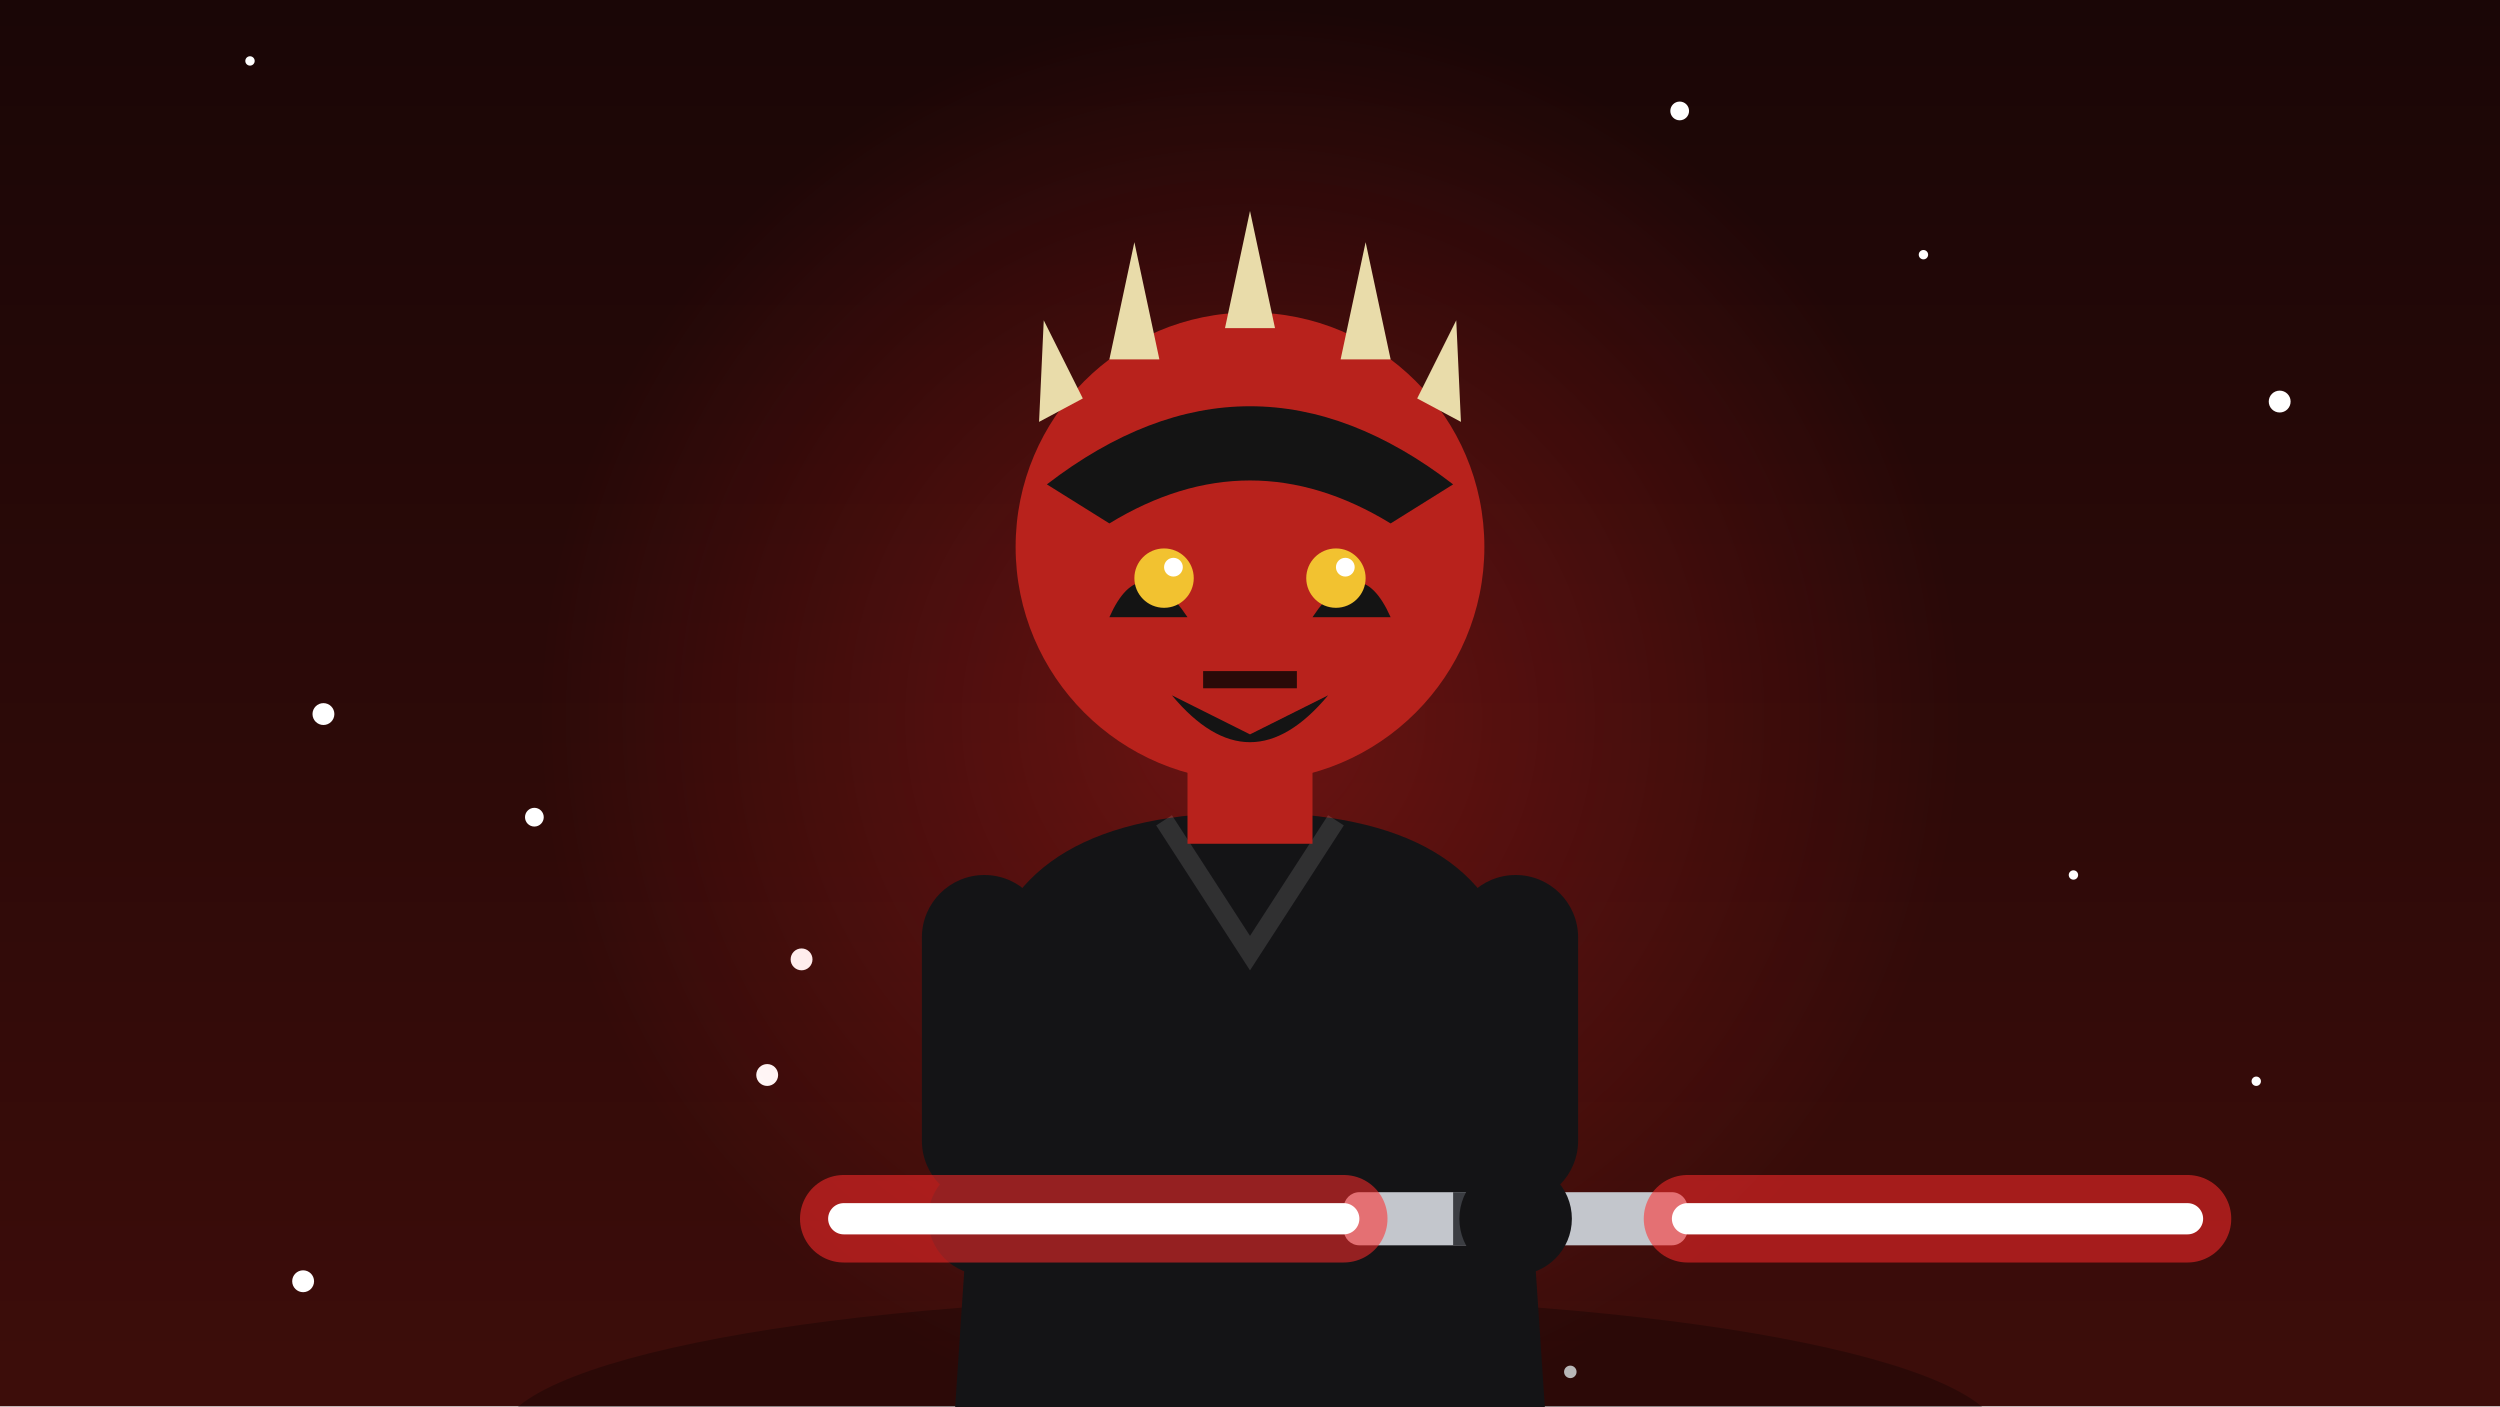
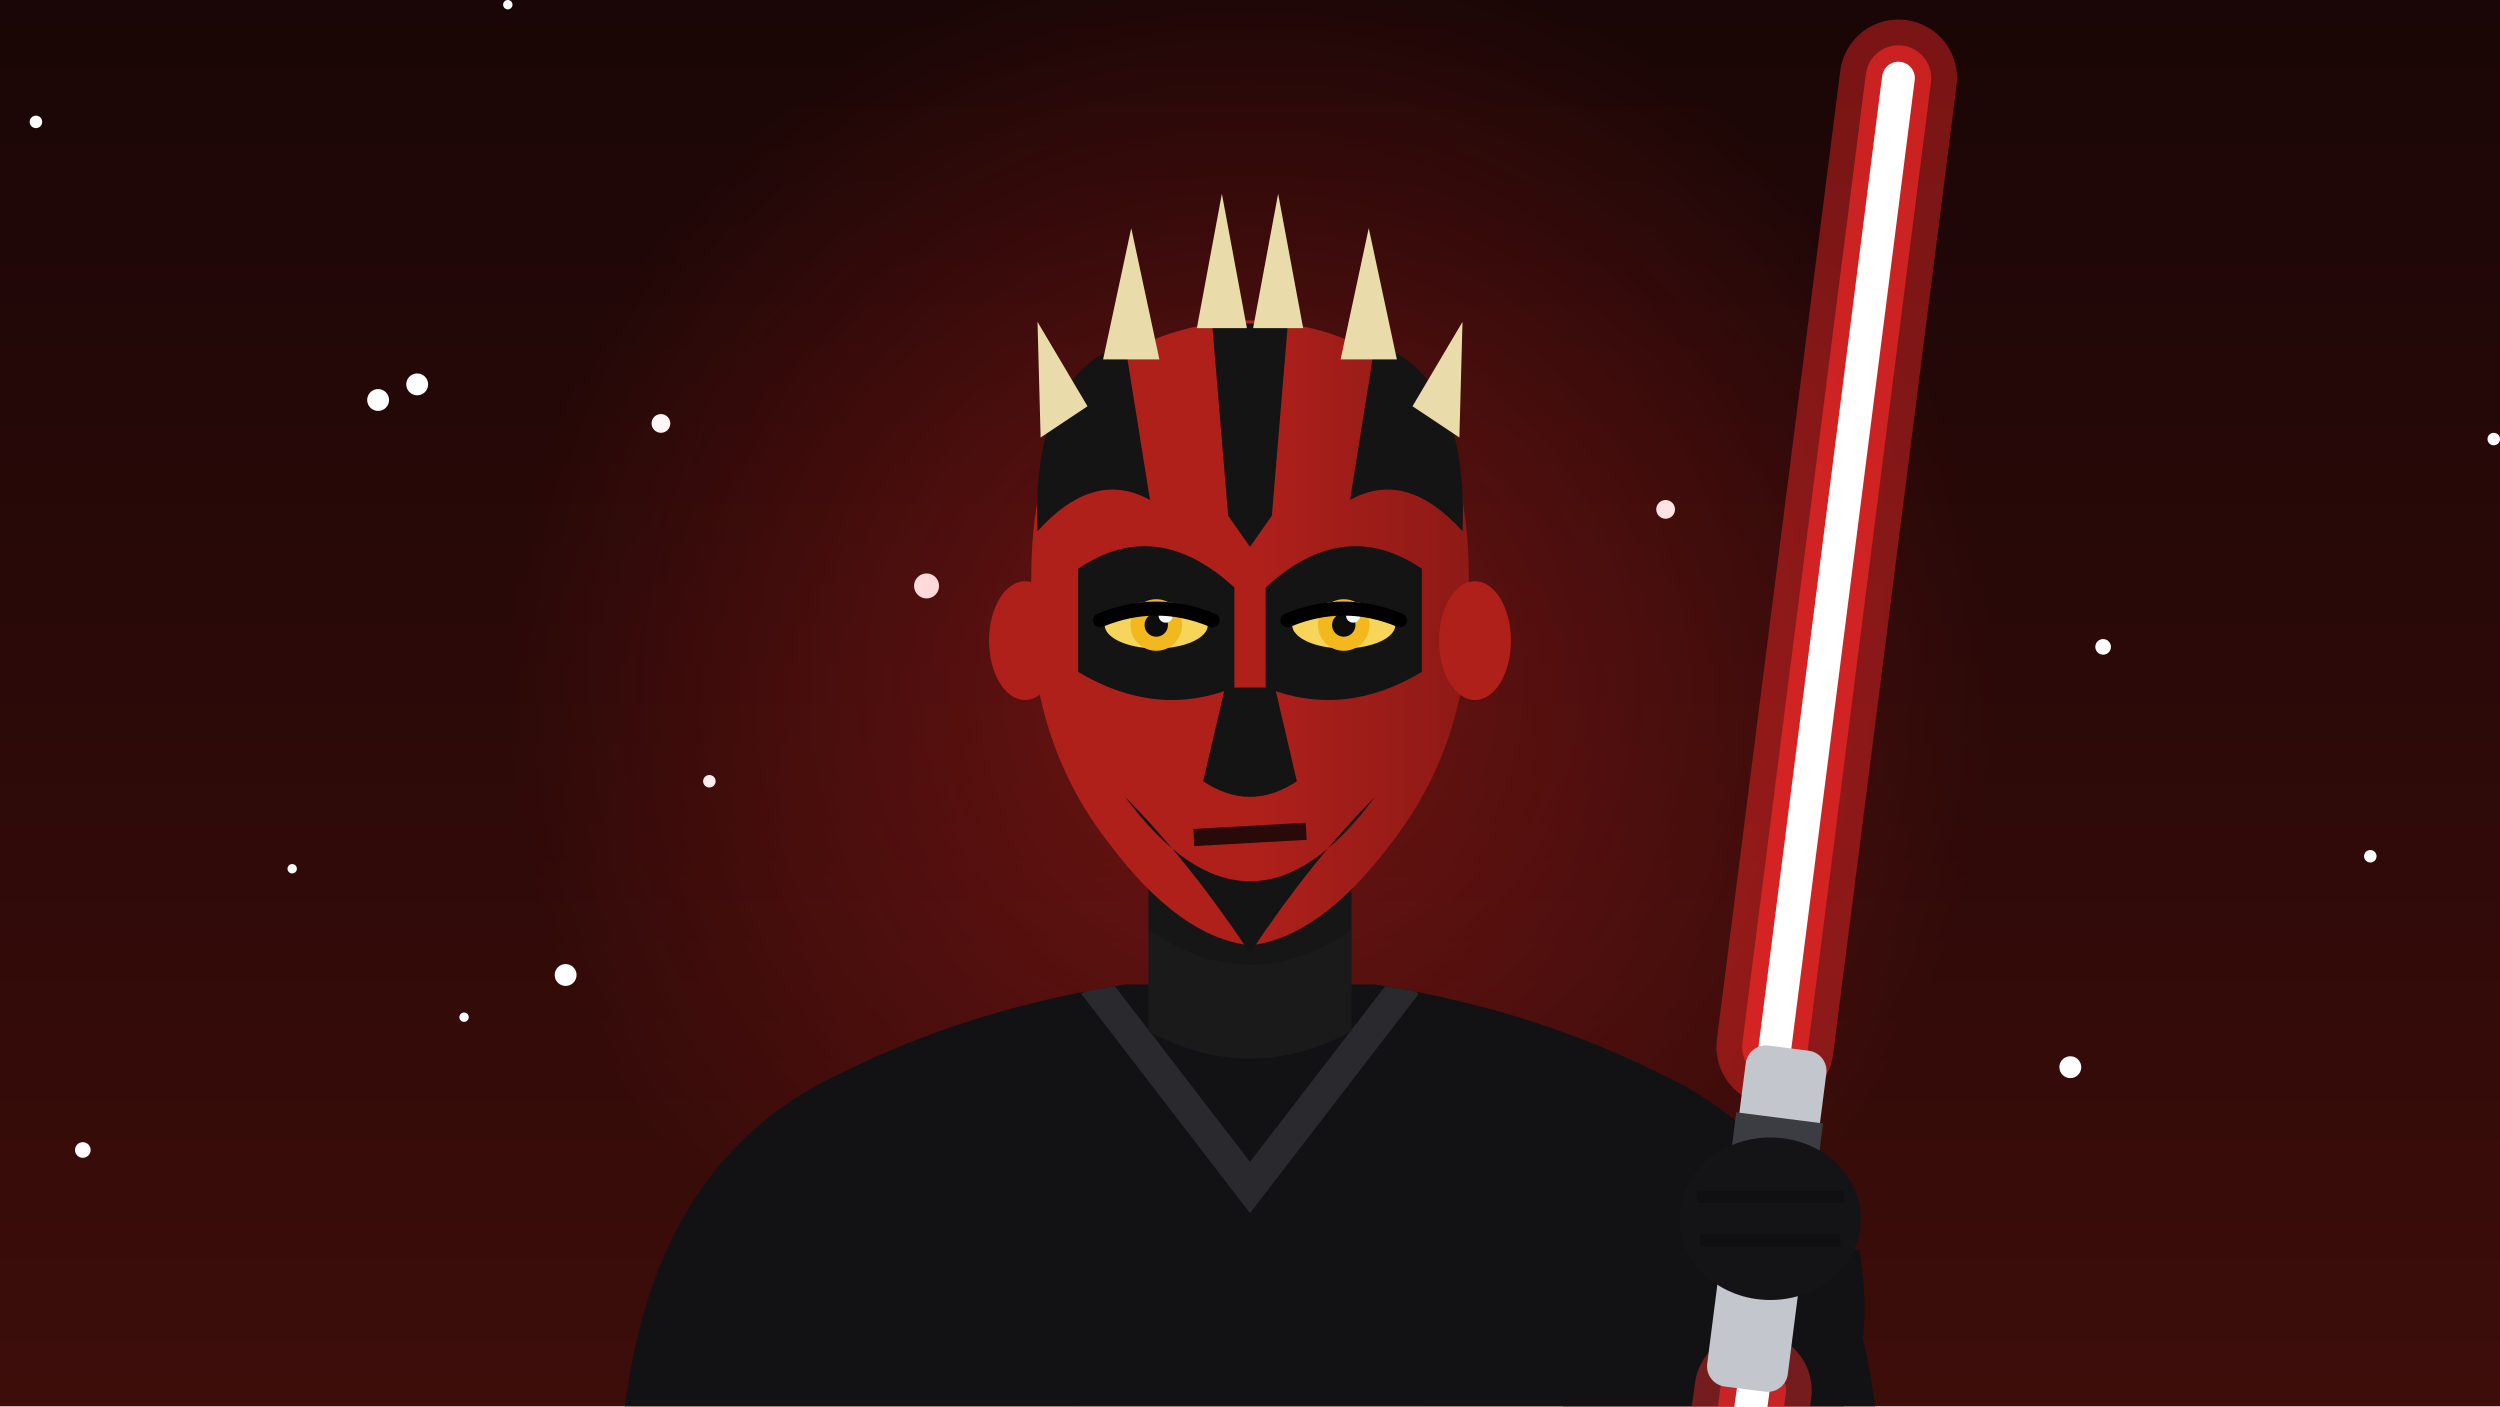
<svg xmlns="http://www.w3.org/2000/svg" viewBox="0 0 160 90" role="img" aria-label="Dark Maul">
  <style>.tw{animation:tw 3.6s ease-in-out infinite}@keyframes tw{50%{opacity:.2}}
.bob{animation:bob 3.4s ease-in-out infinite}@keyframes bob{50%{transform:translateY(-1.3px)}}
.blink{transform-box:fill-box;transform-origin:center;animation:blink 5s infinite}@keyframes blink{0%,93%,100%{transform:scaleY(1)}96%{transform:scaleY(.1)}}
.glow{animation:glow 1.3s ease-in-out infinite}@keyframes glow{50%{opacity:.72}}
.pulse{animation:pulse 4s ease-in-out infinite}@keyframes pulse{50%{opacity:.55}}
- @media (prefers-reduced-motion:reduce){*{animation:none!important}}.ra{transform-origin:97px 57px;animation:g 4.6s ease-in-out infinite;animation-delay:-1.8s}@keyframes g{0%,40%,100%{transform:rotate(-32deg)}55%{transform:rotate(-118deg)}68%{transform:rotate(-14deg)}80%{transform:rotate(-32deg)}}.la{transform-origin:63px 58px;animation:la 3.6s ease-in-out infinite}@keyframes la{50%{transform:rotate(5deg)}}.glint{opacity:.15;animation:glint 4s ease-in-out infinite}@keyframes glint{50%{opacity:.75}}.cape{transform-origin:80px 54px;animation:cape 4s ease-in-out infinite}@keyframes cape{50%{transform:skewX(-3deg)}}.led{animation:led 1.4s steps(1) infinite}@keyframes led{50%{opacity:.2}}</style>
+ @media (prefers-reduced-motion:reduce){*{animation:none!important}}.breath{animation:breath 4s ease-in-out infinite}@keyframes breath{50%{transform:translateY(-.9px)}}
+ .head{transform-origin:80px 62px;animation:tilt 6.5s ease-in-out infinite}@keyframes tilt{0%,100%{transform:rotate(-1.6deg)}50%{transform:rotate(1.8deg)}}
+ .look{animation:look 7s ease-in-out infinite}@keyframes look{0%,38%,100%{transform:translateX(0)}48%,66%{transform:translateX(.9px)}76%,88%{transform:translateX(-.8px)}}
+ .blinkP{transform-origin:80px 40px;animation:blinkP 5.5s infinite}@keyframes blinkP{0%,94%,100%{transform:scaleY(1)}97%{transform:scaleY(.08)}}
+ .hum{animation:hum 1.4s ease-in-out infinite}@keyframes hum{50%{opacity:.72}}
+ .swing{transform-origin:113px 78px;animation:swing 5.2s ease-in-out infinite}@keyframes swing{0%,58%,100%{transform:rotate(0)}68%{transform:rotate(-16deg)}78%{transform:rotate(7deg)}88%{transform:rotate(0)}}
+ .recoil{transform-origin:47px 77px;animation:recoil 3.2s ease-in-out infinite}@keyframes recoil{0%,44%,62%,100%{transform:rotate(0)}50%{transform:rotate(-7deg)}}
+ .muzzle{opacity:0;animation:muzzle 3.2s infinite}@keyframes muzzle{0%,46%,56%,100%{opacity:0}50%{opacity:1}}
+ .boltP{opacity:0;animation:boltP 3.2s linear infinite}@keyframes boltP{0%,47%{opacity:0;transform:translate(0,0)}50%{opacity:1}78%{opacity:0;transform:translate(-62px,-26px)}100%{opacity:0}}
+ .zapP{animation:zapP 1.5s steps(1) infinite}.z2{animation-delay:-.5s}@keyframes zapP{0%,45%,100%{opacity:0}10%,30%{opacity:1}20%{opacity:.35}}
+ .ripP{transform-box:fill-box;transform-origin:center;animation:ripP 2.2s ease-out infinite}.r2{animation-delay:-1.1s}@keyframes ripP{from{transform:scale(.4);opacity:.9}to{transform:scale(3);opacity:0}}
+ .wave{transform-origin:44px 84px;animation:wave 2.6s ease-in-out infinite}@keyframes wave{0%,100%{transform:rotate(0)}25%{transform:rotate(-12deg)}50%{transform:rotate(4deg)}75%{transform:rotate(-10deg)}}
+ .capeP{transform-origin:80px 66px;animation:capeP 5s ease-in-out infinite}@keyframes capeP{50%{transform:skewX(-2deg)}}
+ .roarP{transform-box:fill-box;transform-origin:center top;animation:roarP 4.2s ease-in-out infinite}@keyframes roarP{0%,58%,100%{transform:scaleY(.25)}68%,84%{transform:scaleY(1)}}
+ .earL{transform-origin:67px 42px;animation:earL 3.4s ease-in-out infinite}@keyframes earL{50%{transform:rotate(5deg)}}
+ .earR{transform-origin:93px 42px;animation:earR 3.4s ease-in-out infinite}@keyframes earR{50%{transform:rotate(-5deg)}}
+ .glintP{opacity:.15;animation:glintP 4.5s ease-in-out infinite}@keyframes glintP{50%{opacity:.8}}
+ .led{animation:led 1.4s steps(1) infinite}@keyframes led{50%{opacity:.2}}
+ .evil{animation:evil 2.4s ease-in-out infinite}@keyframes evil{50%{opacity:.4}}
+ .sway{transform-origin:80px 20px;animation:sway 6s ease-in-out infinite}@keyframes sway{50%{transform:rotate(1.2deg)}}</style>
  <defs>
    <linearGradient id="bg" x1="0" y1="0" x2="0" y2="1">
      <stop offset="0" stop-color="#1a0606" />
      <stop offset="1" stop-color="#3d0d0a" />
    </linearGradient>
    <radialGradient id="halo" cx=".5" cy=".5" r=".5">
-       <stop offset="0" stop-color="#ff2a2a" stop-opacity=".3" />
+       <stop offset="0" stop-color="#ff2a2a" stop-opacity=".32" />
      <stop offset="1" stop-color="#ff2a2a" stop-opacity="0" />
    </radialGradient>
+     <linearGradient id="fshade" x1="0" y1="0" x2="1" y2="0">
+       <stop offset=".5" stop-color="#000" stop-opacity="0" />
+       <stop offset="1" stop-color="#000" stop-opacity=".2" />
+     </linearGradient>
  </defs>
  <rect width="160" height="90" fill="url(#bg)" />
-   <circle class="tw" cx="19.4" cy="82" r="0.7" fill="#fff" style="animation-delay:-0.8s" />
-   <circle class="tw" cx="144.4" cy="69.2" r="0.3" fill="#fff" style="animation-delay:-2.5s" />
-   <circle class="tw" cx="51.3" cy="61.4" r="0.7" fill="#fff" style="animation-delay:-1.6s" />
-   <circle class="tw" cx="87" cy="41" r="0.8" fill="#fff" style="animation-delay:-0.5s" />
-   <circle class="tw" cx="81.4" cy="20.9" r="0.4" fill="#fff" style="animation-delay:-2.1s" />
-   <circle class="tw" cx="145.9" cy="25.7" r="0.7" fill="#fff" style="animation-delay:-1.6s" />
-   <circle class="tw" cx="34.2" cy="52.3" r="0.6" fill="#fff" style="animation-delay:-1.8s" />
-   <circle class="tw" cx="81.9" cy="60.3" r="0.4" fill="#fff" style="animation-delay:-3.8s" />
-   <circle class="tw" cx="107.5" cy="7.1" r="0.6" fill="#fff" style="animation-delay:-0.1s" />
-   <circle class="tw" cx="132.7" cy="56" r="0.3" fill="#fff" style="animation-delay:-1.2s" />
-   <circle class="tw" cx="16" cy="3.9" r="0.3" fill="#fff" style="animation-delay:-3.4s" />
-   <circle class="tw" cx="20.7" cy="45.7" r="0.7" fill="#fff" style="animation-delay:-2.4s" />
-   <circle class="tw" cx="123.1" cy="16.3" r="0.3" fill="#fff" style="animation-delay:-2.8s" />
-   <circle class="tw" cx="100.5" cy="87.8" r="0.4" fill="#fff" style="animation-delay:-1s" />
-   <circle class="tw" cx="49.1" cy="68.8" r="0.7" fill="#fff" style="animation-delay:-3.4s" />
-   <circle class="tw" cx="99.9" cy="66.4" r="0.8" fill="#fff" style="animation-delay:-0.2s" />
-   <circle class="pulse" cx="80" cy="46" r="46" fill="url(#halo)" />
-   <ellipse cx="80" cy="92" rx="48" ry="9" fill="#000" opacity=".28" />
-   <g class="bob">
-     <path d="M61 92 L63 62 Q65 52 80 52 Q95 52 97 62 L99 92Z" fill="#141416" />
-     <path d="M74.5 52.5 L80 61 L85.5 52.5" stroke="rgba(255,255,255,.12)" stroke-width="1.2" fill="none" />
-     <g class="la">
-       <rect x="59" y="56" width="8" height="21" rx="4" fill="#141416" />
-       <circle cx="63" cy="78" r="3.6" fill="#141416" />
+   <circle class="tw" cx="45.4" cy="50" r="0.4" fill="#fff" style="animation-delay:-2.3s" />
+   <circle class="tw" cx="59.3" cy="37.5" r="0.8" fill="#fff" style="animation-delay:-2.7s" />
+   <circle class="tw" cx="42.7" cy="86.3" r="0.4" fill="#fff" style="animation-delay:-2.2s" />
+   <circle class="tw" cx="36.2" cy="62.4" r="0.7" fill="#fff" style="animation-delay:-2.2s" />
+   <circle class="tw" cx="26.7" cy="24.6" r="0.7" fill="#fff" style="animation-delay:-1.8s" />
+   <circle class="tw" cx="5.3" cy="73.6" r="0.5" fill="#fff" style="animation-delay:-1.7s" />
+   <circle class="tw" cx="134.6" cy="41.4" r="0.5" fill="#fff" style="animation-delay:-1.7s" />
+   <circle class="tw" cx="24.2" cy="25.6" r="0.7" fill="#fff" style="animation-delay:-2s" />
+   <circle class="tw" cx="132.5" cy="68.3" r="0.7" fill="#fff" style="animation-delay:-0.6s" />
+   <circle class="tw" cx="29.7" cy="65.1" r="0.3" fill="#fff" style="animation-delay:-3.1s" />
+   <circle class="tw" cx="32.5" cy="0.3" r="0.3" fill="#fff" style="animation-delay:-1.1s" />
+   <circle class="tw" cx="18.7" cy="55.6" r="0.3" fill="#fff" style="animation-delay:-3.4s" />
+   <circle class="tw" cx="105" cy="84.2" r="0.8" fill="#fff" style="animation-delay:-3.7s" />
+   <circle class="tw" cx="2.3" cy="7.8" r="0.4" fill="#fff" style="animation-delay:-1.7s" />
+   <circle class="tw" cx="42.3" cy="27.1" r="0.6" fill="#fff" style="animation-delay:-2.2s" />
+   <circle class="tw" cx="151.7" cy="54.8" r="0.4" fill="#fff" style="animation-delay:-2.2s" />
+   <circle class="tw" cx="159.6" cy="28.1" r="0.4" fill="#fff" style="animation-delay:-1.6s" />
+   <circle class="tw" cx="106.6" cy="32.6" r="0.6" fill="#fff" style="animation-delay:-1.4s" />
+   <circle class="pulse" cx="80" cy="44" r="48" fill="url(#halo)" />
+   <g class="breath">
+     <clipPath id="torsoClip">
+       <path d="M40 90 Q42 74 54 68.6 Q62 64.6 72 63 L88 63 Q98 64.6 106 68.6 Q118 74 120 90Z" />
+     </clipPath>
+     <g clip-path="url(#torsoClip)">
+       <path d="M40 90 Q42 74 54 68.6 Q62 64.6 72 63 L88 63 Q98 64.6 106 68.6 Q118 74 120 90Z" fill="#121214" />
+       <path d="M70 63 L80 76 L90 63" stroke="#2a2a2e" stroke-width="2" fill="none" />
    </g>
-     <rect x="76" y="46" width="8" height="8" fill="#b8221c" />
-     <circle cx="80" cy="35" r="15" fill="#b8221c" />
-     <path d="M67 31 Q80 21 93 31 L89 33.5 Q80 28 71 33.5Z" fill="#141414" />
-     <path d="M71 39.5 Q73 35 76 39.5 M84 39.5 Q87 35 89 39.5" fill="#141414" />
-     <path d="M75 44.5 Q80 50.5 85 44.5 L80 47Z" fill="#141414" />
-     <g class="blink">
-       <circle cx="74.5" cy="37" r="1.9" fill="#f2c230" />
-       <circle cx="85.5" cy="37" r="1.9" fill="#f2c230" />
-       <circle cx="75.1" cy="36.3" r="0.6" fill="#fff" />
-       <circle cx="86.1" cy="36.3" r="0.6" fill="#fff" />
+     <path d="M73.5 53 L73.5 66 Q80 69.5 86.5 66 L86.5 53Z" fill="#1a1a1a" />
+     <path d="M73.5 56 Q80 61.5 86.5 56 L86.5 59.5 Q80 64 73.5 59.5Z" fill="#000" opacity=".16" />
+     <g class="head">
+       <path d="M66 37 Q66 21 80 20.5 Q94 21 94 37 Q94.5 47 89 54 Q84.5 60 80 60.5 Q75.5 60 71 54 Q65.5 47 66 37Z" fill="#b0201b" />
+       <path d="M66 37 Q66 21 80 20.5 Q94 21 94 37 Q94.5 47 89 54 Q84.5 60 80 60.5 Q75.5 60 71 54 Q65.5 47 66 37Z" fill="url(#fshade)" />
+       <path d="M66.4 34 Q66 24 72 22 L73.6 32 Q70 30 66.4 34Z M93.6 34 Q94 24 88 22 L86.4 32 Q90 30 93.6 34Z M77.6 21 L78.6 33 L80 35 L81.4 33 L82.4 21 Q80 20.4 77.6 21Z" fill="#141414" />
+       <path d="M69 36.4 Q74 33 79 37.6 L79 44 Q74 46 69 43Z M91 36.4 Q86 33 81 37.6 L81 44 Q86 46 91 43Z" fill="#141414" />
+       <path d="M78.4 44 L77 50 Q80 52 83 50 L81.6 44Z M72 51 Q76 55 80 61 Q84 55 88 51 Q84 56.4 80 56.4 Q76 56.4 72 51Z" fill="#141414" />
+       <g class="blinkP">
+         <ellipse cx="74" cy="40" rx="3.3" ry="1.5" fill="#f6d55a" />
+         <g class="look">
+           <circle cx="74" cy="40" r="1.65" fill="#f2b81e" />
+           <circle cx="74" cy="40" r=".75" fill="#0d0d0d" />
+           <circle cx="74.6" cy="39.4" r=".45" fill="#fff" />
+         </g>
+         <path d="M70.4 39.7 Q74 38.2 77.6 39.7" stroke="#000" stroke-width="0.9" fill="none" stroke-linecap="round" />
+         <ellipse cx="86" cy="40" rx="3.3" ry="1.5" fill="#f6d55a" />
+         <g class="look">
+           <circle cx="86" cy="40" r="1.65" fill="#f2b81e" />
+           <circle cx="86" cy="40" r=".75" fill="#0d0d0d" />
+           <circle cx="86.6" cy="39.4" r=".45" fill="#fff" />
+         </g>
+         <path d="M82.4 39.7 Q86 38.2 89.6 39.7" stroke="#000" stroke-width="0.9" fill="none" stroke-linecap="round" />
+       </g>
+       <path d="M76.4 53.6 L83.6 53.2" stroke="#2a0a08" stroke-width="1.1" />
+       <path d="M70.6 23 L72.4 14.6 L74.2 23Z M76.6 21 L78.2 12.4 L79.8 21Z M80.2 21 L81.8 12.4 L83.4 21Z M85.8 23 L87.6 14.6 L89.4 23Z M66.6 28 L66.4 20.6 L69.6 26Z M93.4 28 L93.6 20.6 L90.4 26Z" fill="#e9dcaa" />
+       <ellipse cx="65.6" cy="41" rx="2.3" ry="3.8" fill="#b0201b" />
+       <ellipse cx="94.4" cy="41" rx="2.3" ry="3.8" fill="#b0201b" />
    </g>
-     <path d="M77 43.5 H83" stroke="#2a0a08" stroke-width="1.1" />
-     <path d="M71 23 L72.6 15.5 L74.2 23Z M78.4 21 L80 13.5 L81.6 21Z M85.8 23 L87.4 15.5 L89 23Z M66.5 27 L66.8 20.5 L69.3 25.5Z M93.5 27 L93.2 20.5 L90.7 25.5Z" fill="#e9dcaa" />
-     <g class="ra">
-       <rect x="93" y="56" width="8" height="21" rx="4" fill="#141416" />
-       <rect x="86" y="76.3" width="22" height="3.4" rx="1" fill="#c3c6cc" />
-       <rect x="93" y="76.3" width="2" height="3.4" fill="#3b3d42" />
-       <g class="glow">
-         <line x1="108" y1="78" x2="140" y2="78" stroke="#ff2a2a" stroke-width="5.6" stroke-linecap="round" opacity=".55" />
-         <line x1="108" y1="78" x2="140" y2="78" stroke="#fff" stroke-width="2" stroke-linecap="round" />
-         <line x1="86" y1="78" x2="54" y2="78" stroke="#ff2a2a" stroke-width="5.6" stroke-linecap="round" opacity=".55" />
-         <line x1="86" y1="78" x2="54" y2="78" stroke="#fff" stroke-width="2" stroke-linecap="round" />
+     <g class="swing">
+       <path d="M100 90 Q101 82 107 79 L119 80 Q120 86 118 90Z" fill="#121214" />
+       <g class="hum">
+         <line x1="113.6" y1="67" x2="121.5" y2="5" stroke="#ff2a2a" stroke-width="7.5" stroke-linecap="round" opacity=".42" />
+         <line x1="113.6" y1="67" x2="121.5" y2="5" stroke="#ff2a2a" stroke-width="4.2" stroke-linecap="round" opacity=".6" />
+         <line x1="113.6" y1="67" x2="121.5" y2="5" stroke="#fff" stroke-width="2.1" stroke-linecap="round" />
+         <line x1="112.2" y1="89" x2="109" y2="112" stroke="#ff2a2a" stroke-width="7.5" stroke-linecap="round" opacity=".42" />
+         <line x1="112.2" y1="89" x2="109" y2="112" stroke="#ff2a2a" stroke-width="4.2" stroke-linecap="round" opacity=".6" />
+         <line x1="112.2" y1="89" x2="109" y2="112" stroke="#fff" stroke-width="2.1" stroke-linecap="round" />
      </g>
-       <circle cx="97" cy="78" r="3.6" fill="#141416" />
+       <rect x="110.6" y="67" width="5.2" height="22" rx="1.3" fill="#c3c6cc" transform="rotate(7.3 113.2 77)" />
+       <rect x="110.4" y="71.5" width="5.6" height="2.2" fill="#3b3d42" transform="rotate(7.3 113.2 77)" />
+       <ellipse cx="113.3" cy="78" rx="5.8" ry="5.2" fill="#141416" />
+       <path d="M108.6 76.6 H118 M108.8 79.4 H117.8" stroke="rgba(0,0,0,.18)" stroke-width=".8" />
    </g>
  </g>
</svg>
